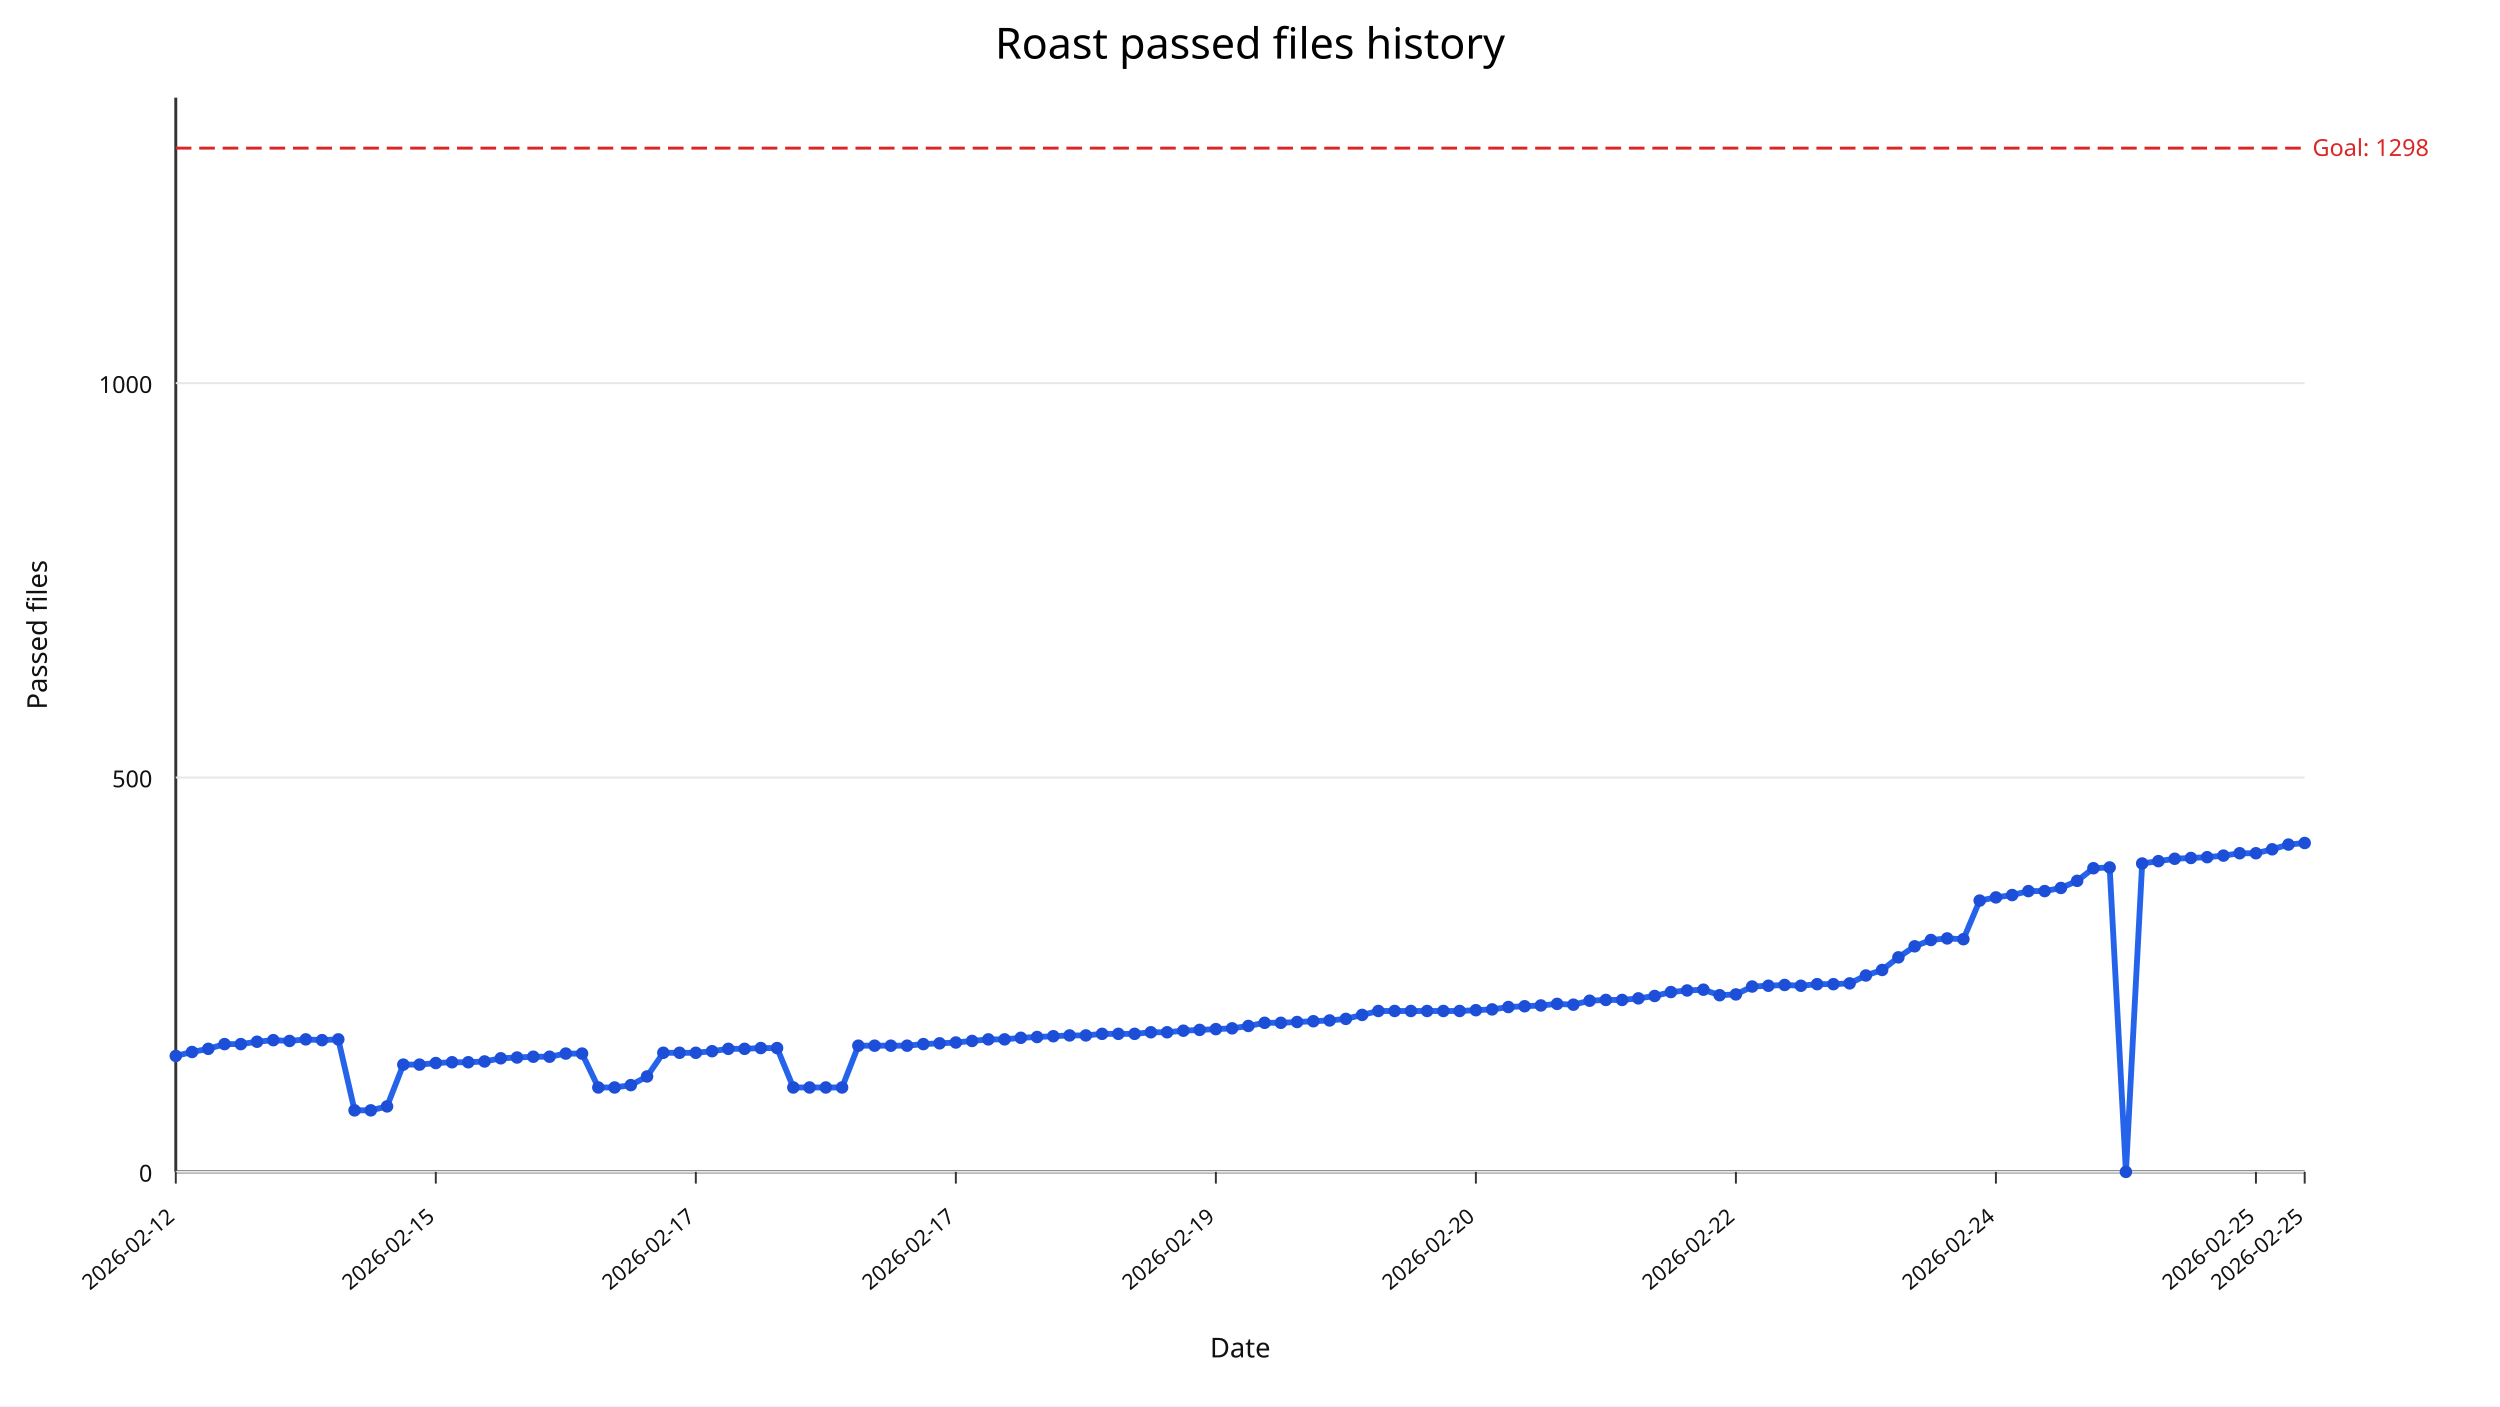
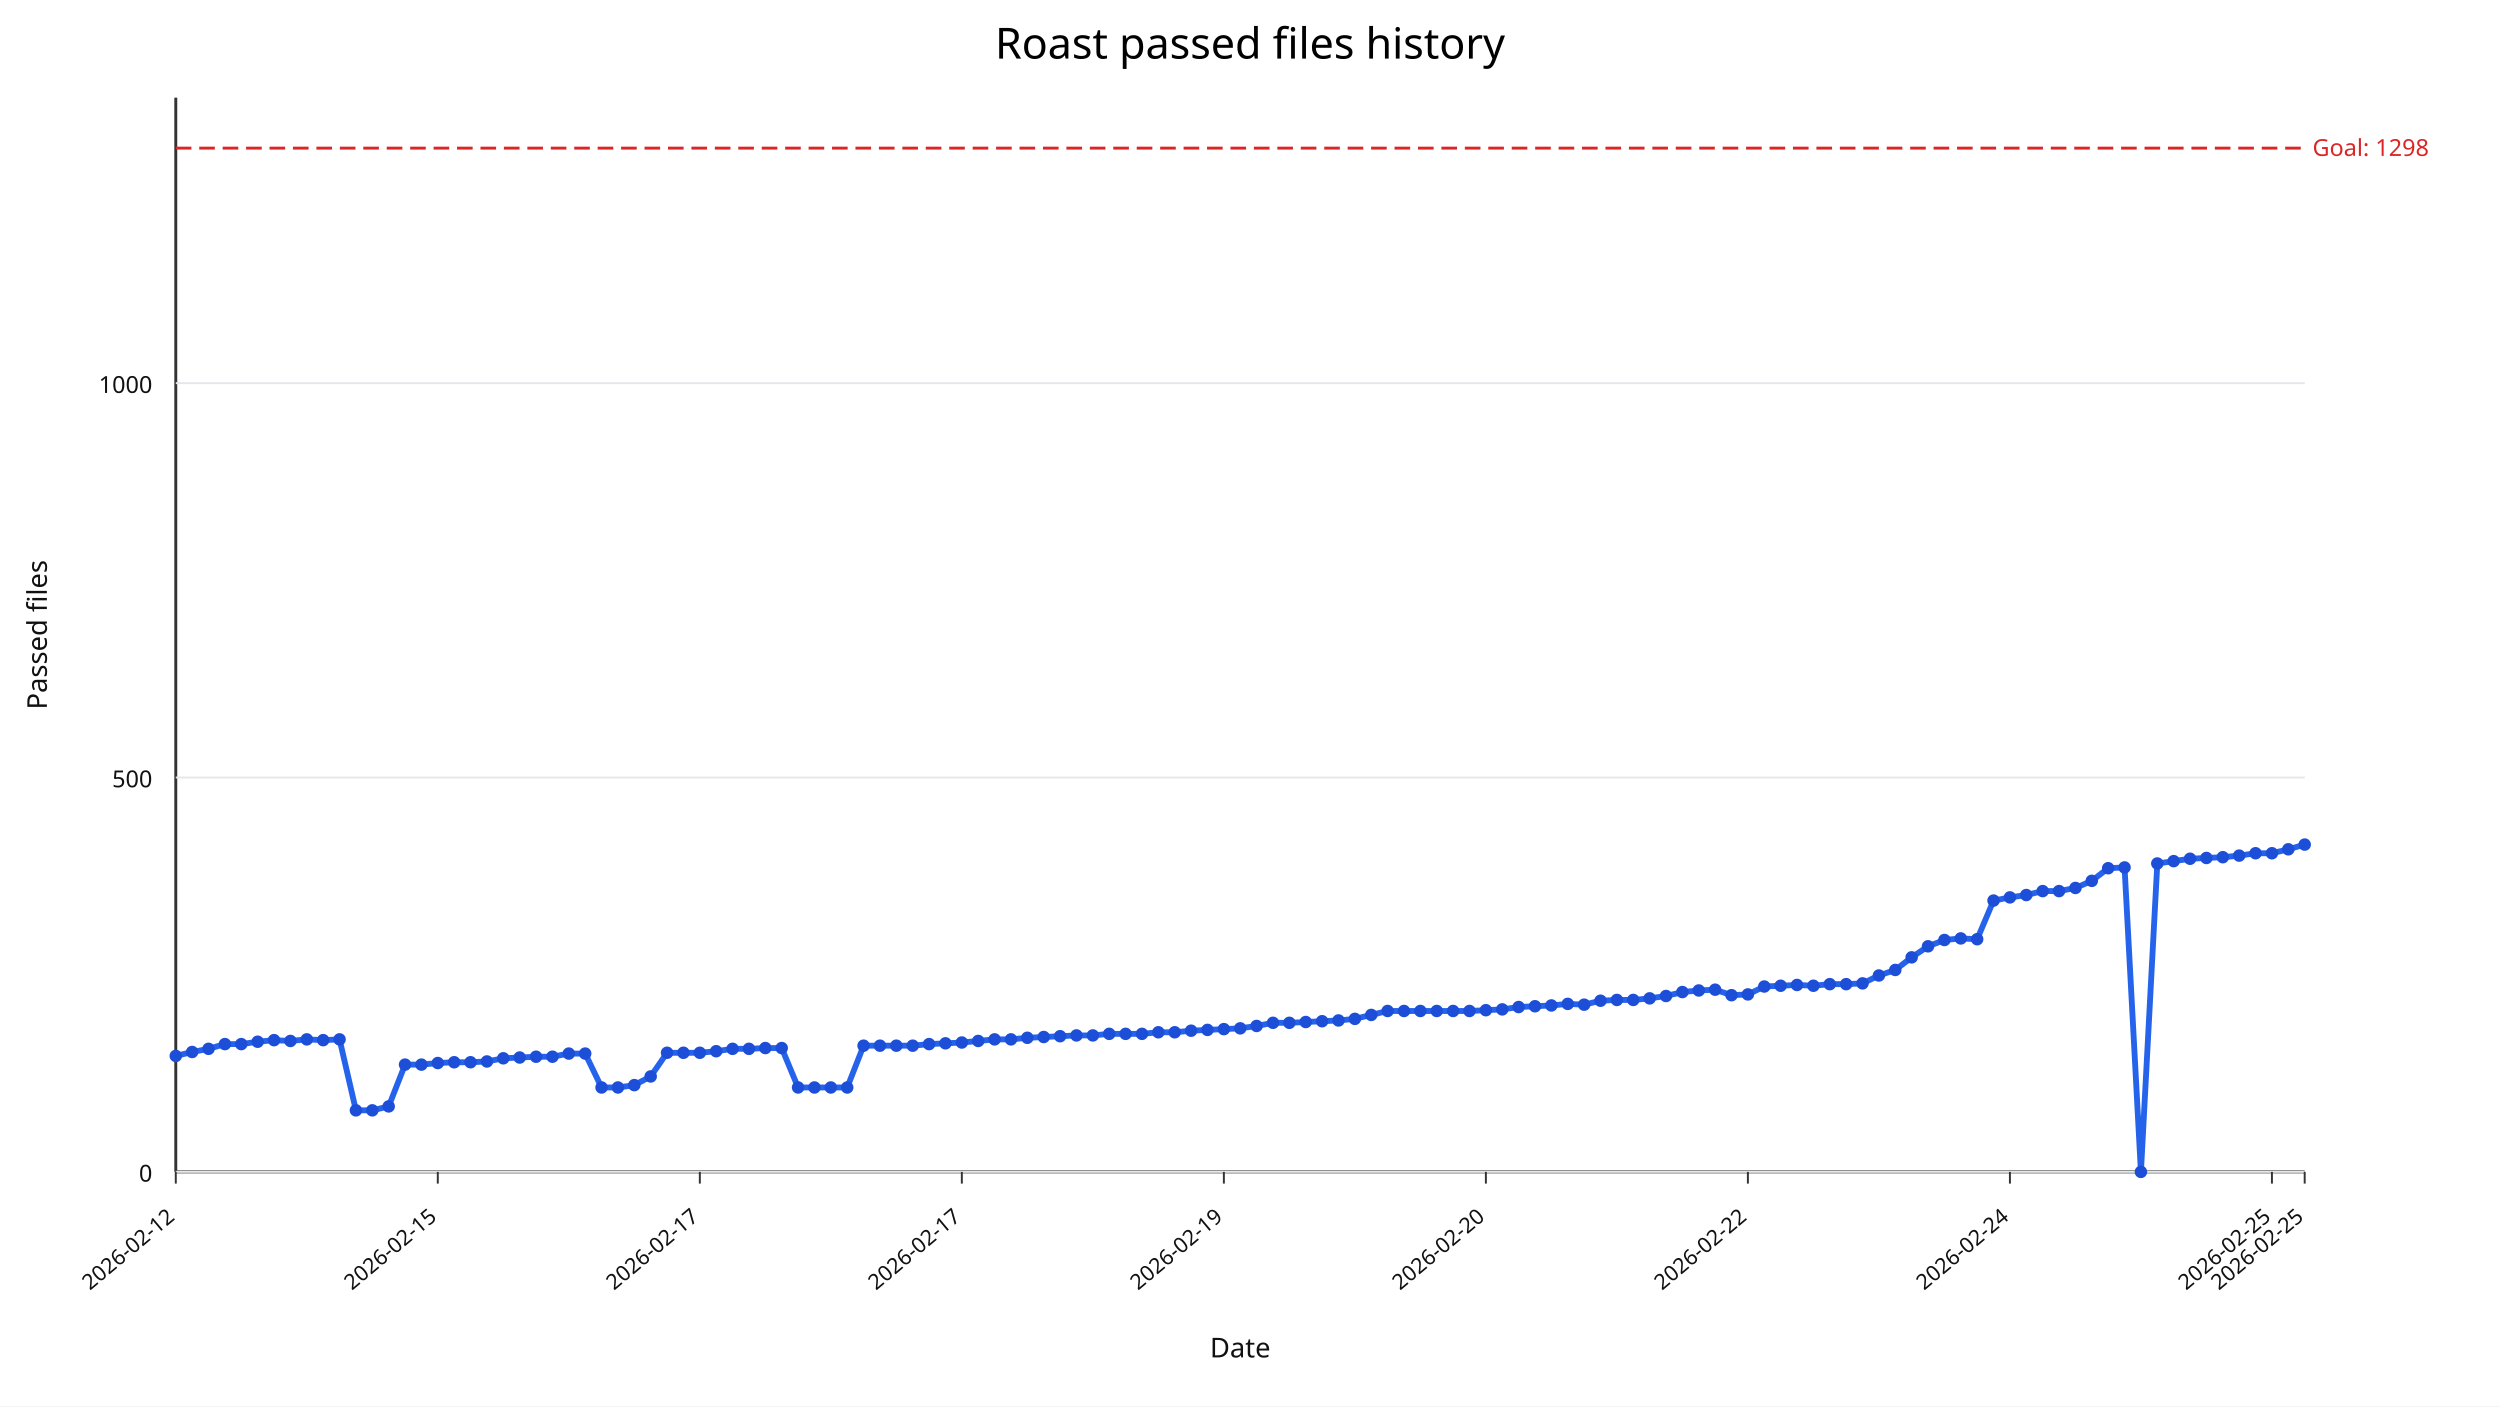
<svg xmlns="http://www.w3.org/2000/svg" width="1280" height="720" viewBox="0 0 1280 720">
  <rect width="100%" height="100%" fill="#ffffff" />
  <text x="640" y="30" text-anchor="middle" font-size="22" font-family="sans-serif">Roast passed files history</text>
  <line x1="90" y1="600" x2="1180" y2="600" stroke="#333" stroke-width="1.5" />
  <line x1="90" y1="50" x2="90" y2="600" stroke="#333" stroke-width="1.5" />
  <line x1="90" y1="600.00" x2="1180" y2="600.00" stroke="#e5e7eb" stroke-width="1" />
  <text x="78" y="605.00" text-anchor="end" font-size="12" fill="#111" font-family="sans-serif">0</text>
  <line x1="90" y1="398.09" x2="1180" y2="398.09" stroke="#e5e7eb" stroke-width="1" />
  <text x="78" y="403.09" text-anchor="end" font-size="12" fill="#111" font-family="sans-serif">500</text>
  <line x1="90" y1="196.18" x2="1180" y2="196.18" stroke="#e5e7eb" stroke-width="1" />
  <text x="78" y="201.18" text-anchor="end" font-size="12" fill="#111" font-family="sans-serif">1000</text>
  <line x1="90.00" y1="600" x2="90.00" y2="606" stroke="#333" stroke-width="1" />
  <text x="90.00" y="624" text-anchor="end" font-size="11" fill="#111" transform="rotate(-40 90.00,624)" font-family="sans-serif">2026-02-12</text>
-   <line x1="223.13" y1="600" x2="223.13" y2="606" stroke="#333" stroke-width="1" />
-   <text x="223.13" y="624" text-anchor="end" font-size="11" fill="#111" transform="rotate(-40 223.13,624)" font-family="sans-serif">2026-02-15</text>
-   <line x1="356.26" y1="600" x2="356.26" y2="606" stroke="#333" stroke-width="1" />
-   <text x="356.26" y="624" text-anchor="end" font-size="11" fill="#111" transform="rotate(-40 356.26,624)" font-family="sans-serif">2026-02-17</text>
-   <line x1="489.39" y1="600" x2="489.39" y2="606" stroke="#333" stroke-width="1" />
-   <text x="489.39" y="624" text-anchor="end" font-size="11" fill="#111" transform="rotate(-40 489.39,624)" font-family="sans-serif">2026-02-17</text>
-   <line x1="622.52" y1="600" x2="622.52" y2="606" stroke="#333" stroke-width="1" />
-   <text x="622.52" y="624" text-anchor="end" font-size="11" fill="#111" transform="rotate(-40 622.52,624)" font-family="sans-serif">2026-02-19</text>
-   <line x1="755.65" y1="600" x2="755.65" y2="606" stroke="#333" stroke-width="1" />
-   <text x="755.65" y="624" text-anchor="end" font-size="11" fill="#111" transform="rotate(-40 755.65,624)" font-family="sans-serif">2026-02-20</text>
-   <line x1="888.78" y1="600" x2="888.78" y2="606" stroke="#333" stroke-width="1" />
-   <text x="888.78" y="624" text-anchor="end" font-size="11" fill="#111" transform="rotate(-40 888.78,624)" font-family="sans-serif">2026-02-22</text>
-   <line x1="1021.91" y1="600" x2="1021.91" y2="606" stroke="#333" stroke-width="1" />
-   <text x="1021.91" y="624" text-anchor="end" font-size="11" fill="#111" transform="rotate(-40 1021.91,624)" font-family="sans-serif">2026-02-24</text>
-   <line x1="1155.04" y1="600" x2="1155.04" y2="606" stroke="#333" stroke-width="1" />
-   <text x="1155.04" y="624" text-anchor="end" font-size="11" fill="#111" transform="rotate(-40 1155.04,624)" font-family="sans-serif">2026-02-25</text>
+   <line x1="224.15" y1="600" x2="224.15" y2="606" stroke="#333" stroke-width="1" />
+   <text x="224.15" y="624" text-anchor="end" font-size="11" fill="#111" transform="rotate(-40 224.15,624)" font-family="sans-serif">2026-02-15</text>
+   <line x1="358.31" y1="600" x2="358.31" y2="606" stroke="#333" stroke-width="1" />
+   <text x="358.31" y="624" text-anchor="end" font-size="11" fill="#111" transform="rotate(-40 358.31,624)" font-family="sans-serif">2026-02-17</text>
+   <line x1="492.46" y1="600" x2="492.46" y2="606" stroke="#333" stroke-width="1" />
+   <text x="492.46" y="624" text-anchor="end" font-size="11" fill="#111" transform="rotate(-40 492.46,624)" font-family="sans-serif">2026-02-17</text>
+   <line x1="626.62" y1="600" x2="626.62" y2="606" stroke="#333" stroke-width="1" />
+   <text x="626.62" y="624" text-anchor="end" font-size="11" fill="#111" transform="rotate(-40 626.62,624)" font-family="sans-serif">2026-02-19</text>
+   <line x1="760.77" y1="600" x2="760.77" y2="606" stroke="#333" stroke-width="1" />
+   <text x="760.77" y="624" text-anchor="end" font-size="11" fill="#111" transform="rotate(-40 760.77,624)" font-family="sans-serif">2026-02-20</text>
+   <line x1="894.92" y1="600" x2="894.92" y2="606" stroke="#333" stroke-width="1" />
+   <text x="894.92" y="624" text-anchor="end" font-size="11" fill="#111" transform="rotate(-40 894.92,624)" font-family="sans-serif">2026-02-22</text>
+   <line x1="1029.08" y1="600" x2="1029.08" y2="606" stroke="#333" stroke-width="1" />
+   <text x="1029.08" y="624" text-anchor="end" font-size="11" fill="#111" transform="rotate(-40 1029.08,624)" font-family="sans-serif">2026-02-24</text>
+   <line x1="1163.23" y1="600" x2="1163.23" y2="606" stroke="#333" stroke-width="1" />
+   <text x="1163.23" y="624" text-anchor="end" font-size="11" fill="#111" transform="rotate(-40 1163.23,624)" font-family="sans-serif">2026-02-25</text>
  <line x1="1180.00" y1="600" x2="1180.00" y2="606" stroke="#333" stroke-width="1" />
  <text x="1180.00" y="624" text-anchor="end" font-size="11" fill="#111" transform="rotate(-40 1180.00,624)" font-family="sans-serif">2026-02-25</text>
  <line x1="90" y1="75.84" x2="1180" y2="75.84" stroke="#dc2626" stroke-width="1.5" stroke-dasharray="8,4" />
  <text x="1184" y="79.84" font-size="12" fill="#dc2626" font-family="sans-serif">Goal: 1298</text>
-   <polyline fill="none" stroke="#2563eb" stroke-width="3" points="90.00,540.64 98.32,538.62 106.64,537.00 114.96,534.58 123.28,534.58 131.60,533.37 139.92,532.56 148.24,532.97 156.56,532.16 164.89,532.56 173.21,532.16 181.53,568.50 189.85,568.50 198.17,566.48 206.49,545.08 214.81,545.08 223.13,544.27 231.45,543.87 239.77,543.87 248.09,543.47 256.41,541.85 264.73,541.45 273.05,541.04 281.37,541.04 289.69,539.43 298.02,539.43 306.34,556.79 314.66,556.79 322.98,555.58 331.30,551.14 339.62,539.02 347.94,539.02 356.26,539.02 364.58,538.22 372.90,537.00 381.22,537.00 389.54,536.60 397.86,536.60 406.18,556.79 414.50,556.79 422.82,556.79 431.15,556.79 439.47,535.39 447.79,535.39 456.11,535.39 464.43,535.39 472.75,534.58 481.07,534.18 489.39,533.77 497.71,532.97 506.03,532.16 514.35,532.16 522.67,531.35 530.99,530.95 539.31,530.54 547.63,530.14 555.95,530.14 564.27,529.33 572.60,529.33 580.92,529.33 589.24,528.52 597.56,528.52 605.88,527.72 614.20,527.31 622.52,526.91 630.84,526.51 639.16,525.29 647.48,523.68 655.80,523.68 664.12,523.27 672.44,522.87 680.76,522.47 689.08,521.66 697.40,519.64 705.73,517.62 714.05,517.62 722.37,517.62 730.69,517.62 739.01,517.62 747.33,517.62 755.65,517.22 763.97,516.81 772.29,515.60 780.61,515.20 788.93,514.79 797.25,513.99 805.57,514.39 813.89,512.37 822.21,511.97 830.53,511.97 838.85,511.16 847.18,509.95 855.50,507.93 863.82,507.12 872.14,506.72 880.46,509.54 888.78,509.14 897.10,505.10 905.42,504.70 913.74,504.30 922.06,504.70 930.38,503.89 938.70,503.89 947.02,503.49 955.34,499.45 963.66,496.62 971.98,490.16 980.31,484.51 988.63,481.28 996.95,480.47 1005.27,480.87 1013.59,461.09 1021.91,459.47 1030.23,458.26 1038.55,456.24 1046.87,456.24 1055.19,454.63 1063.51,450.99 1071.83,444.53 1080.15,444.13 1088.47,600.00 1096.79,442.11 1105.11,440.90 1113.44,439.68 1121.76,439.28 1130.08,438.88 1138.40,438.07 1146.72,436.86 1155.04,436.86 1163.36,434.84 1171.68,432.42 1180.00,431.61" />
+   <polyline fill="none" stroke="#2563eb" stroke-width="3" points="90.00,540.64 98.38,538.62 106.77,537.00 115.15,534.58 123.54,534.58 131.92,533.37 140.31,532.56 148.69,532.97 157.08,532.16 165.46,532.56 173.85,532.16 182.23,568.50 190.62,568.50 199.00,566.48 207.38,545.08 215.77,545.08 224.15,544.27 232.54,543.87 240.92,543.87 249.31,543.47 257.69,541.85 266.08,541.45 274.46,541.04 282.85,541.04 291.23,539.43 299.62,539.43 308.00,556.79 316.38,556.79 324.77,555.58 333.15,551.14 341.54,539.02 349.92,539.02 358.31,539.02 366.69,538.22 375.08,537.00 383.46,537.00 391.85,536.60 400.23,536.60 408.62,556.79 417.00,556.79 425.38,556.79 433.77,556.79 442.15,535.39 450.54,535.39 458.92,535.39 467.31,535.39 475.69,534.58 484.08,534.18 492.46,533.77 500.85,532.97 509.23,532.16 517.62,532.16 526.00,531.35 534.38,530.95 542.77,530.54 551.15,530.14 559.54,530.14 567.92,529.33 576.31,529.33 584.69,529.33 593.08,528.52 601.46,528.52 609.85,527.72 618.23,527.31 626.62,526.91 635.00,526.51 643.38,525.29 651.77,523.68 660.15,523.68 668.54,523.27 676.92,522.87 685.31,522.47 693.69,521.66 702.08,519.64 710.46,517.62 718.85,517.62 727.23,517.62 735.62,517.62 744.00,517.62 752.38,517.62 760.77,517.22 769.15,516.81 777.54,515.60 785.92,515.20 794.31,514.79 802.69,513.99 811.08,514.39 819.46,512.37 827.85,511.97 836.23,511.97 844.62,511.16 853.00,509.95 861.38,507.93 869.77,507.12 878.15,506.72 886.54,509.54 894.92,509.14 903.31,505.10 911.69,504.70 920.08,504.30 928.46,504.70 936.85,503.89 945.23,503.89 953.62,503.49 962.00,499.45 970.38,496.62 978.77,490.16 987.15,484.51 995.54,481.28 1003.92,480.47 1012.31,480.87 1020.69,461.09 1029.08,459.47 1037.46,458.26 1045.85,456.24 1054.23,456.24 1062.62,454.63 1071.00,450.99 1079.38,444.53 1087.77,444.13 1096.15,600.00 1104.54,442.11 1112.92,440.90 1121.31,439.68 1129.69,439.28 1138.08,438.88 1146.46,438.07 1154.85,436.86 1163.23,436.86 1171.62,434.84 1180.00,432.42" />
  <circle cx="90.00" cy="540.64" r="3.2" fill="#1d4ed8" />
-   <circle cx="98.32" cy="538.62" r="3.2" fill="#1d4ed8" />
-   <circle cx="106.64" cy="537.00" r="3.2" fill="#1d4ed8" />
-   <circle cx="114.96" cy="534.58" r="3.2" fill="#1d4ed8" />
-   <circle cx="123.28" cy="534.58" r="3.2" fill="#1d4ed8" />
-   <circle cx="131.60" cy="533.37" r="3.2" fill="#1d4ed8" />
-   <circle cx="139.92" cy="532.56" r="3.2" fill="#1d4ed8" />
-   <circle cx="148.24" cy="532.97" r="3.2" fill="#1d4ed8" />
-   <circle cx="156.56" cy="532.16" r="3.2" fill="#1d4ed8" />
-   <circle cx="164.89" cy="532.56" r="3.2" fill="#1d4ed8" />
-   <circle cx="173.21" cy="532.16" r="3.2" fill="#1d4ed8" />
-   <circle cx="181.53" cy="568.50" r="3.2" fill="#1d4ed8" />
-   <circle cx="189.85" cy="568.50" r="3.2" fill="#1d4ed8" />
-   <circle cx="198.17" cy="566.48" r="3.2" fill="#1d4ed8" />
-   <circle cx="206.49" cy="545.08" r="3.2" fill="#1d4ed8" />
-   <circle cx="214.81" cy="545.08" r="3.2" fill="#1d4ed8" />
-   <circle cx="223.13" cy="544.27" r="3.2" fill="#1d4ed8" />
-   <circle cx="231.45" cy="543.87" r="3.2" fill="#1d4ed8" />
-   <circle cx="239.77" cy="543.87" r="3.2" fill="#1d4ed8" />
-   <circle cx="248.09" cy="543.47" r="3.2" fill="#1d4ed8" />
-   <circle cx="256.41" cy="541.85" r="3.2" fill="#1d4ed8" />
-   <circle cx="264.73" cy="541.45" r="3.2" fill="#1d4ed8" />
-   <circle cx="273.05" cy="541.04" r="3.2" fill="#1d4ed8" />
-   <circle cx="281.37" cy="541.04" r="3.2" fill="#1d4ed8" />
-   <circle cx="289.69" cy="539.43" r="3.2" fill="#1d4ed8" />
-   <circle cx="298.02" cy="539.43" r="3.2" fill="#1d4ed8" />
-   <circle cx="306.34" cy="556.79" r="3.2" fill="#1d4ed8" />
-   <circle cx="314.66" cy="556.79" r="3.2" fill="#1d4ed8" />
-   <circle cx="322.98" cy="555.58" r="3.2" fill="#1d4ed8" />
-   <circle cx="331.30" cy="551.14" r="3.2" fill="#1d4ed8" />
-   <circle cx="339.62" cy="539.02" r="3.2" fill="#1d4ed8" />
-   <circle cx="347.94" cy="539.02" r="3.2" fill="#1d4ed8" />
-   <circle cx="356.26" cy="539.02" r="3.2" fill="#1d4ed8" />
-   <circle cx="364.58" cy="538.22" r="3.2" fill="#1d4ed8" />
-   <circle cx="372.90" cy="537.00" r="3.2" fill="#1d4ed8" />
-   <circle cx="381.22" cy="537.00" r="3.2" fill="#1d4ed8" />
-   <circle cx="389.54" cy="536.60" r="3.2" fill="#1d4ed8" />
-   <circle cx="397.86" cy="536.60" r="3.2" fill="#1d4ed8" />
-   <circle cx="406.18" cy="556.79" r="3.2" fill="#1d4ed8" />
-   <circle cx="414.50" cy="556.79" r="3.2" fill="#1d4ed8" />
-   <circle cx="422.82" cy="556.79" r="3.2" fill="#1d4ed8" />
-   <circle cx="431.15" cy="556.79" r="3.2" fill="#1d4ed8" />
-   <circle cx="439.47" cy="535.39" r="3.2" fill="#1d4ed8" />
-   <circle cx="447.79" cy="535.39" r="3.2" fill="#1d4ed8" />
-   <circle cx="456.11" cy="535.39" r="3.2" fill="#1d4ed8" />
-   <circle cx="464.43" cy="535.39" r="3.2" fill="#1d4ed8" />
-   <circle cx="472.75" cy="534.58" r="3.2" fill="#1d4ed8" />
-   <circle cx="481.07" cy="534.18" r="3.2" fill="#1d4ed8" />
-   <circle cx="489.39" cy="533.77" r="3.2" fill="#1d4ed8" />
-   <circle cx="497.71" cy="532.97" r="3.2" fill="#1d4ed8" />
-   <circle cx="506.03" cy="532.16" r="3.2" fill="#1d4ed8" />
-   <circle cx="514.35" cy="532.16" r="3.2" fill="#1d4ed8" />
-   <circle cx="522.67" cy="531.35" r="3.2" fill="#1d4ed8" />
-   <circle cx="530.99" cy="530.95" r="3.2" fill="#1d4ed8" />
-   <circle cx="539.31" cy="530.54" r="3.2" fill="#1d4ed8" />
-   <circle cx="547.63" cy="530.14" r="3.2" fill="#1d4ed8" />
-   <circle cx="555.95" cy="530.14" r="3.2" fill="#1d4ed8" />
-   <circle cx="564.27" cy="529.33" r="3.2" fill="#1d4ed8" />
-   <circle cx="572.60" cy="529.33" r="3.2" fill="#1d4ed8" />
-   <circle cx="580.92" cy="529.33" r="3.2" fill="#1d4ed8" />
-   <circle cx="589.24" cy="528.52" r="3.2" fill="#1d4ed8" />
-   <circle cx="597.56" cy="528.52" r="3.2" fill="#1d4ed8" />
-   <circle cx="605.88" cy="527.72" r="3.2" fill="#1d4ed8" />
-   <circle cx="614.20" cy="527.31" r="3.2" fill="#1d4ed8" />
-   <circle cx="622.52" cy="526.91" r="3.2" fill="#1d4ed8" />
-   <circle cx="630.84" cy="526.51" r="3.2" fill="#1d4ed8" />
-   <circle cx="639.16" cy="525.29" r="3.2" fill="#1d4ed8" />
-   <circle cx="647.48" cy="523.68" r="3.2" fill="#1d4ed8" />
-   <circle cx="655.80" cy="523.68" r="3.2" fill="#1d4ed8" />
-   <circle cx="664.12" cy="523.27" r="3.2" fill="#1d4ed8" />
-   <circle cx="672.44" cy="522.87" r="3.2" fill="#1d4ed8" />
-   <circle cx="680.76" cy="522.47" r="3.2" fill="#1d4ed8" />
-   <circle cx="689.08" cy="521.66" r="3.2" fill="#1d4ed8" />
-   <circle cx="697.40" cy="519.64" r="3.2" fill="#1d4ed8" />
-   <circle cx="705.73" cy="517.62" r="3.2" fill="#1d4ed8" />
-   <circle cx="714.05" cy="517.62" r="3.2" fill="#1d4ed8" />
-   <circle cx="722.37" cy="517.62" r="3.2" fill="#1d4ed8" />
-   <circle cx="730.69" cy="517.62" r="3.2" fill="#1d4ed8" />
-   <circle cx="739.01" cy="517.62" r="3.2" fill="#1d4ed8" />
-   <circle cx="747.33" cy="517.62" r="3.2" fill="#1d4ed8" />
-   <circle cx="755.65" cy="517.22" r="3.2" fill="#1d4ed8" />
-   <circle cx="763.97" cy="516.81" r="3.2" fill="#1d4ed8" />
-   <circle cx="772.29" cy="515.60" r="3.2" fill="#1d4ed8" />
-   <circle cx="780.61" cy="515.20" r="3.2" fill="#1d4ed8" />
-   <circle cx="788.93" cy="514.79" r="3.2" fill="#1d4ed8" />
-   <circle cx="797.25" cy="513.99" r="3.2" fill="#1d4ed8" />
-   <circle cx="805.57" cy="514.39" r="3.2" fill="#1d4ed8" />
-   <circle cx="813.89" cy="512.37" r="3.2" fill="#1d4ed8" />
-   <circle cx="822.21" cy="511.97" r="3.2" fill="#1d4ed8" />
-   <circle cx="830.53" cy="511.97" r="3.2" fill="#1d4ed8" />
-   <circle cx="838.85" cy="511.16" r="3.2" fill="#1d4ed8" />
-   <circle cx="847.18" cy="509.95" r="3.2" fill="#1d4ed8" />
-   <circle cx="855.50" cy="507.93" r="3.2" fill="#1d4ed8" />
-   <circle cx="863.82" cy="507.12" r="3.2" fill="#1d4ed8" />
-   <circle cx="872.14" cy="506.72" r="3.2" fill="#1d4ed8" />
-   <circle cx="880.46" cy="509.54" r="3.2" fill="#1d4ed8" />
-   <circle cx="888.78" cy="509.14" r="3.2" fill="#1d4ed8" />
-   <circle cx="897.10" cy="505.10" r="3.2" fill="#1d4ed8" />
-   <circle cx="905.42" cy="504.70" r="3.2" fill="#1d4ed8" />
-   <circle cx="913.74" cy="504.30" r="3.2" fill="#1d4ed8" />
-   <circle cx="922.06" cy="504.70" r="3.2" fill="#1d4ed8" />
-   <circle cx="930.38" cy="503.89" r="3.2" fill="#1d4ed8" />
-   <circle cx="938.70" cy="503.89" r="3.2" fill="#1d4ed8" />
-   <circle cx="947.02" cy="503.49" r="3.2" fill="#1d4ed8" />
-   <circle cx="955.34" cy="499.45" r="3.2" fill="#1d4ed8" />
-   <circle cx="963.66" cy="496.62" r="3.2" fill="#1d4ed8" />
-   <circle cx="971.98" cy="490.16" r="3.2" fill="#1d4ed8" />
-   <circle cx="980.31" cy="484.51" r="3.2" fill="#1d4ed8" />
-   <circle cx="988.63" cy="481.28" r="3.2" fill="#1d4ed8" />
-   <circle cx="996.95" cy="480.47" r="3.2" fill="#1d4ed8" />
-   <circle cx="1005.27" cy="480.87" r="3.2" fill="#1d4ed8" />
-   <circle cx="1013.59" cy="461.09" r="3.2" fill="#1d4ed8" />
-   <circle cx="1021.91" cy="459.47" r="3.2" fill="#1d4ed8" />
-   <circle cx="1030.23" cy="458.26" r="3.2" fill="#1d4ed8" />
-   <circle cx="1038.55" cy="456.24" r="3.2" fill="#1d4ed8" />
-   <circle cx="1046.87" cy="456.24" r="3.2" fill="#1d4ed8" />
-   <circle cx="1055.19" cy="454.63" r="3.2" fill="#1d4ed8" />
-   <circle cx="1063.51" cy="450.99" r="3.2" fill="#1d4ed8" />
-   <circle cx="1071.83" cy="444.53" r="3.2" fill="#1d4ed8" />
-   <circle cx="1080.15" cy="444.13" r="3.2" fill="#1d4ed8" />
-   <circle cx="1088.47" cy="600.00" r="3.2" fill="#1d4ed8" />
-   <circle cx="1096.79" cy="442.11" r="3.2" fill="#1d4ed8" />
-   <circle cx="1105.11" cy="440.90" r="3.2" fill="#1d4ed8" />
-   <circle cx="1113.44" cy="439.68" r="3.2" fill="#1d4ed8" />
-   <circle cx="1121.76" cy="439.28" r="3.2" fill="#1d4ed8" />
-   <circle cx="1130.08" cy="438.88" r="3.2" fill="#1d4ed8" />
-   <circle cx="1138.40" cy="438.07" r="3.2" fill="#1d4ed8" />
-   <circle cx="1146.72" cy="436.86" r="3.2" fill="#1d4ed8" />
-   <circle cx="1155.04" cy="436.86" r="3.2" fill="#1d4ed8" />
-   <circle cx="1163.36" cy="434.84" r="3.2" fill="#1d4ed8" />
-   <circle cx="1171.68" cy="432.42" r="3.2" fill="#1d4ed8" />
-   <circle cx="1180.00" cy="431.61" r="3.2" fill="#1d4ed8" />
+   <circle cx="98.38" cy="538.62" r="3.2" fill="#1d4ed8" />
+   <circle cx="106.77" cy="537.00" r="3.2" fill="#1d4ed8" />
+   <circle cx="115.15" cy="534.58" r="3.2" fill="#1d4ed8" />
+   <circle cx="123.54" cy="534.58" r="3.2" fill="#1d4ed8" />
+   <circle cx="131.92" cy="533.37" r="3.2" fill="#1d4ed8" />
+   <circle cx="140.31" cy="532.56" r="3.2" fill="#1d4ed8" />
+   <circle cx="148.69" cy="532.97" r="3.2" fill="#1d4ed8" />
+   <circle cx="157.08" cy="532.16" r="3.2" fill="#1d4ed8" />
+   <circle cx="165.46" cy="532.56" r="3.2" fill="#1d4ed8" />
+   <circle cx="173.85" cy="532.16" r="3.2" fill="#1d4ed8" />
+   <circle cx="182.23" cy="568.50" r="3.2" fill="#1d4ed8" />
+   <circle cx="190.62" cy="568.50" r="3.2" fill="#1d4ed8" />
+   <circle cx="199.00" cy="566.48" r="3.2" fill="#1d4ed8" />
+   <circle cx="207.38" cy="545.08" r="3.2" fill="#1d4ed8" />
+   <circle cx="215.77" cy="545.08" r="3.2" fill="#1d4ed8" />
+   <circle cx="224.15" cy="544.27" r="3.2" fill="#1d4ed8" />
+   <circle cx="232.54" cy="543.87" r="3.2" fill="#1d4ed8" />
+   <circle cx="240.92" cy="543.87" r="3.2" fill="#1d4ed8" />
+   <circle cx="249.31" cy="543.47" r="3.2" fill="#1d4ed8" />
+   <circle cx="257.69" cy="541.85" r="3.2" fill="#1d4ed8" />
+   <circle cx="266.08" cy="541.45" r="3.2" fill="#1d4ed8" />
+   <circle cx="274.46" cy="541.04" r="3.2" fill="#1d4ed8" />
+   <circle cx="282.85" cy="541.04" r="3.2" fill="#1d4ed8" />
+   <circle cx="291.23" cy="539.43" r="3.2" fill="#1d4ed8" />
+   <circle cx="299.62" cy="539.43" r="3.2" fill="#1d4ed8" />
+   <circle cx="308.00" cy="556.79" r="3.2" fill="#1d4ed8" />
+   <circle cx="316.38" cy="556.79" r="3.2" fill="#1d4ed8" />
+   <circle cx="324.77" cy="555.58" r="3.2" fill="#1d4ed8" />
+   <circle cx="333.15" cy="551.14" r="3.2" fill="#1d4ed8" />
+   <circle cx="341.54" cy="539.02" r="3.2" fill="#1d4ed8" />
+   <circle cx="349.92" cy="539.02" r="3.2" fill="#1d4ed8" />
+   <circle cx="358.31" cy="539.02" r="3.2" fill="#1d4ed8" />
+   <circle cx="366.69" cy="538.22" r="3.2" fill="#1d4ed8" />
+   <circle cx="375.08" cy="537.00" r="3.2" fill="#1d4ed8" />
+   <circle cx="383.46" cy="537.00" r="3.2" fill="#1d4ed8" />
+   <circle cx="391.85" cy="536.60" r="3.2" fill="#1d4ed8" />
+   <circle cx="400.23" cy="536.60" r="3.2" fill="#1d4ed8" />
+   <circle cx="408.62" cy="556.79" r="3.2" fill="#1d4ed8" />
+   <circle cx="417.00" cy="556.79" r="3.2" fill="#1d4ed8" />
+   <circle cx="425.38" cy="556.79" r="3.2" fill="#1d4ed8" />
+   <circle cx="433.77" cy="556.79" r="3.2" fill="#1d4ed8" />
+   <circle cx="442.15" cy="535.39" r="3.2" fill="#1d4ed8" />
+   <circle cx="450.54" cy="535.39" r="3.2" fill="#1d4ed8" />
+   <circle cx="458.92" cy="535.39" r="3.2" fill="#1d4ed8" />
+   <circle cx="467.31" cy="535.39" r="3.2" fill="#1d4ed8" />
+   <circle cx="475.69" cy="534.58" r="3.2" fill="#1d4ed8" />
+   <circle cx="484.08" cy="534.18" r="3.2" fill="#1d4ed8" />
+   <circle cx="492.46" cy="533.77" r="3.2" fill="#1d4ed8" />
+   <circle cx="500.85" cy="532.97" r="3.2" fill="#1d4ed8" />
+   <circle cx="509.23" cy="532.16" r="3.2" fill="#1d4ed8" />
+   <circle cx="517.62" cy="532.16" r="3.2" fill="#1d4ed8" />
+   <circle cx="526.00" cy="531.35" r="3.2" fill="#1d4ed8" />
+   <circle cx="534.38" cy="530.95" r="3.2" fill="#1d4ed8" />
+   <circle cx="542.77" cy="530.54" r="3.2" fill="#1d4ed8" />
+   <circle cx="551.15" cy="530.14" r="3.2" fill="#1d4ed8" />
+   <circle cx="559.54" cy="530.14" r="3.2" fill="#1d4ed8" />
+   <circle cx="567.92" cy="529.33" r="3.2" fill="#1d4ed8" />
+   <circle cx="576.31" cy="529.33" r="3.2" fill="#1d4ed8" />
+   <circle cx="584.69" cy="529.33" r="3.2" fill="#1d4ed8" />
+   <circle cx="593.08" cy="528.52" r="3.2" fill="#1d4ed8" />
+   <circle cx="601.46" cy="528.52" r="3.2" fill="#1d4ed8" />
+   <circle cx="609.85" cy="527.72" r="3.2" fill="#1d4ed8" />
+   <circle cx="618.23" cy="527.31" r="3.2" fill="#1d4ed8" />
+   <circle cx="626.62" cy="526.91" r="3.2" fill="#1d4ed8" />
+   <circle cx="635.00" cy="526.51" r="3.2" fill="#1d4ed8" />
+   <circle cx="643.38" cy="525.29" r="3.2" fill="#1d4ed8" />
+   <circle cx="651.77" cy="523.68" r="3.2" fill="#1d4ed8" />
+   <circle cx="660.15" cy="523.68" r="3.2" fill="#1d4ed8" />
+   <circle cx="668.54" cy="523.27" r="3.2" fill="#1d4ed8" />
+   <circle cx="676.92" cy="522.87" r="3.2" fill="#1d4ed8" />
+   <circle cx="685.31" cy="522.47" r="3.2" fill="#1d4ed8" />
+   <circle cx="693.69" cy="521.66" r="3.2" fill="#1d4ed8" />
+   <circle cx="702.08" cy="519.64" r="3.2" fill="#1d4ed8" />
+   <circle cx="710.46" cy="517.62" r="3.2" fill="#1d4ed8" />
+   <circle cx="718.85" cy="517.62" r="3.2" fill="#1d4ed8" />
+   <circle cx="727.23" cy="517.62" r="3.2" fill="#1d4ed8" />
+   <circle cx="735.62" cy="517.62" r="3.2" fill="#1d4ed8" />
+   <circle cx="744.00" cy="517.62" r="3.2" fill="#1d4ed8" />
+   <circle cx="752.38" cy="517.62" r="3.2" fill="#1d4ed8" />
+   <circle cx="760.77" cy="517.22" r="3.2" fill="#1d4ed8" />
+   <circle cx="769.15" cy="516.81" r="3.2" fill="#1d4ed8" />
+   <circle cx="777.54" cy="515.60" r="3.2" fill="#1d4ed8" />
+   <circle cx="785.92" cy="515.20" r="3.2" fill="#1d4ed8" />
+   <circle cx="794.31" cy="514.79" r="3.2" fill="#1d4ed8" />
+   <circle cx="802.69" cy="513.99" r="3.2" fill="#1d4ed8" />
+   <circle cx="811.08" cy="514.39" r="3.2" fill="#1d4ed8" />
+   <circle cx="819.46" cy="512.37" r="3.2" fill="#1d4ed8" />
+   <circle cx="827.85" cy="511.97" r="3.2" fill="#1d4ed8" />
+   <circle cx="836.23" cy="511.97" r="3.2" fill="#1d4ed8" />
+   <circle cx="844.62" cy="511.16" r="3.2" fill="#1d4ed8" />
+   <circle cx="853.00" cy="509.95" r="3.2" fill="#1d4ed8" />
+   <circle cx="861.38" cy="507.93" r="3.2" fill="#1d4ed8" />
+   <circle cx="869.77" cy="507.12" r="3.2" fill="#1d4ed8" />
+   <circle cx="878.15" cy="506.72" r="3.2" fill="#1d4ed8" />
+   <circle cx="886.54" cy="509.54" r="3.2" fill="#1d4ed8" />
+   <circle cx="894.92" cy="509.14" r="3.2" fill="#1d4ed8" />
+   <circle cx="903.31" cy="505.10" r="3.2" fill="#1d4ed8" />
+   <circle cx="911.69" cy="504.70" r="3.2" fill="#1d4ed8" />
+   <circle cx="920.08" cy="504.30" r="3.2" fill="#1d4ed8" />
+   <circle cx="928.46" cy="504.70" r="3.2" fill="#1d4ed8" />
+   <circle cx="936.85" cy="503.89" r="3.2" fill="#1d4ed8" />
+   <circle cx="945.23" cy="503.89" r="3.2" fill="#1d4ed8" />
+   <circle cx="953.62" cy="503.49" r="3.2" fill="#1d4ed8" />
+   <circle cx="962.00" cy="499.45" r="3.2" fill="#1d4ed8" />
+   <circle cx="970.38" cy="496.62" r="3.2" fill="#1d4ed8" />
+   <circle cx="978.77" cy="490.16" r="3.2" fill="#1d4ed8" />
+   <circle cx="987.15" cy="484.51" r="3.2" fill="#1d4ed8" />
+   <circle cx="995.54" cy="481.28" r="3.2" fill="#1d4ed8" />
+   <circle cx="1003.92" cy="480.47" r="3.2" fill="#1d4ed8" />
+   <circle cx="1012.31" cy="480.87" r="3.2" fill="#1d4ed8" />
+   <circle cx="1020.69" cy="461.09" r="3.2" fill="#1d4ed8" />
+   <circle cx="1029.08" cy="459.47" r="3.2" fill="#1d4ed8" />
+   <circle cx="1037.46" cy="458.26" r="3.2" fill="#1d4ed8" />
+   <circle cx="1045.85" cy="456.24" r="3.2" fill="#1d4ed8" />
+   <circle cx="1054.23" cy="456.24" r="3.2" fill="#1d4ed8" />
+   <circle cx="1062.62" cy="454.63" r="3.2" fill="#1d4ed8" />
+   <circle cx="1071.00" cy="450.99" r="3.2" fill="#1d4ed8" />
+   <circle cx="1079.38" cy="444.53" r="3.2" fill="#1d4ed8" />
+   <circle cx="1087.77" cy="444.13" r="3.2" fill="#1d4ed8" />
+   <circle cx="1096.15" cy="600.00" r="3.2" fill="#1d4ed8" />
+   <circle cx="1104.54" cy="442.11" r="3.2" fill="#1d4ed8" />
+   <circle cx="1112.92" cy="440.90" r="3.2" fill="#1d4ed8" />
+   <circle cx="1121.31" cy="439.68" r="3.2" fill="#1d4ed8" />
+   <circle cx="1129.69" cy="439.28" r="3.2" fill="#1d4ed8" />
+   <circle cx="1138.08" cy="438.88" r="3.2" fill="#1d4ed8" />
+   <circle cx="1146.46" cy="438.07" r="3.2" fill="#1d4ed8" />
+   <circle cx="1154.85" cy="436.86" r="3.2" fill="#1d4ed8" />
+   <circle cx="1163.23" cy="436.86" r="3.2" fill="#1d4ed8" />
+   <circle cx="1171.62" cy="434.84" r="3.2" fill="#1d4ed8" />
+   <circle cx="1180.00" cy="432.42" r="3.2" fill="#1d4ed8" />
  <text x="635" y="695" text-anchor="middle" font-size="14" fill="#111" font-family="sans-serif">Date</text>
  <text x="24" y="325" text-anchor="middle" font-size="14" fill="#111" transform="rotate(-90 24,325)" font-family="sans-serif">Passed files</text>
</svg>
